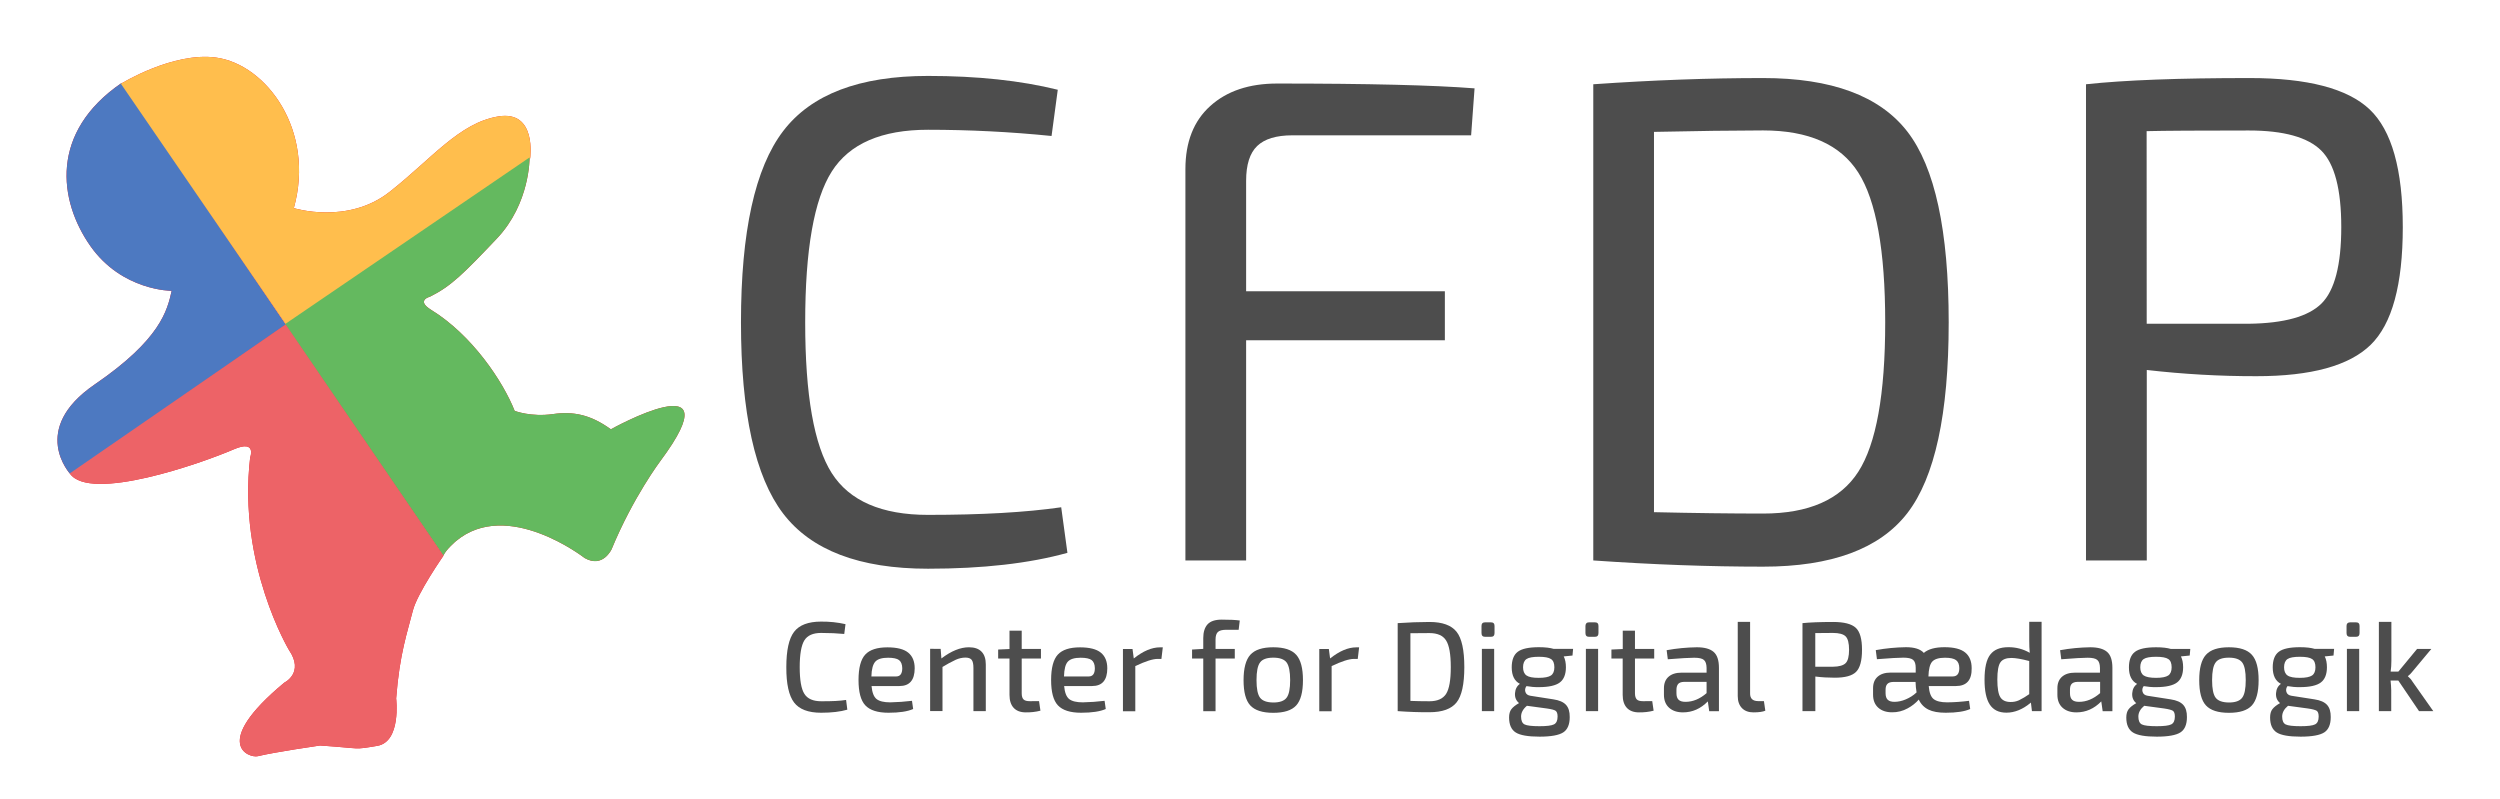
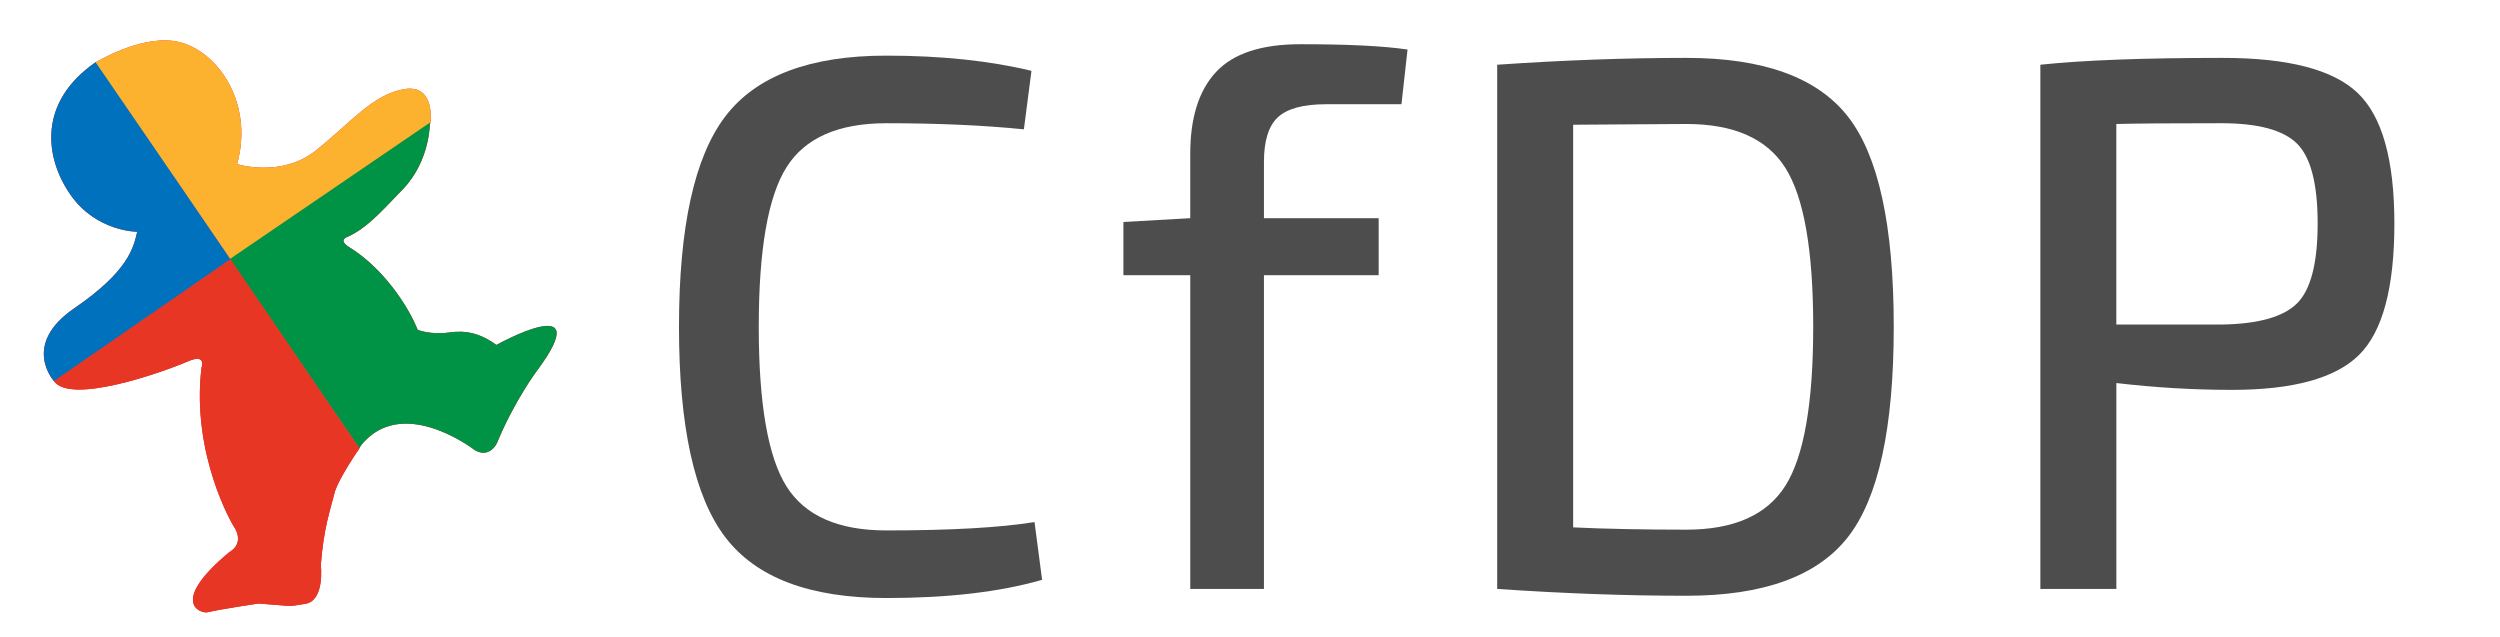
- <svg xmlns="http://www.w3.org/2000/svg" version="1.1" id="Layer_1" x="0px" y="0px" viewBox="0 0 3417.8 1091.2" style="enable-background:new 0 0 3417.8 1091.2;" xml:space="preserve">
-   <style type="text/css">
- 	.st0{fill:#ED1C24;}
- 	.st1{fill:#4D79C1;}
- 	.st2{fill:#FFBE4D;}
- 	.st3{fill:#64B95F;}
- 	.st4{fill:#ED6367;}
- 	.st5{fill:#4D4D4D;}
- </style>
-   <path class="st0" d="M96.2,648.2c0,0-56.8-61,33.4-122.7s99.1-101.4,105.1-127.9c0,0-67.9,0.2-111.1-61.2  c-43.8-62.4-55.7-155.7,42.7-223l224.3,330.3L96.2,648.2z" />
-   <path class="st0" d="M165.3,114.5c0,0,71.3-43.9,130.1-35.8c69,9.4,135.8,100,106.3,205.8c0,0,73.4,23.2,131.1-22.3  s95.1-94.1,148.3-103s43.7,57.3,43.7,57.3L391.4,444.3L165.3,114.5z" />
-   <path class="st0" d="M389.7,443.1L724,215.2c0,0,1,62.8-44.9,111.1s-62.5,65-91.3,79.3c0,0-19.6,4.9,1.6,18  c56.2,34.6,98.2,97.8,114.2,138.1c0,0,22.3,8.7,52.3,4.4c27.7-4,51.5,0.7,79.2,20.8c0,0,170.6-95,67.8,43.2  c0,0-37.5,49.8-66.7,120.6c0,0-11.9,26.5-36.9,12.2c0,0-105.6-82.3-176.1-23c0,0-14,11.9-17,19.7L389.7,443.1z" />
-   <path class="st0" d="M390.5,443.6l215.7,316.2c0,0-35.8,51.3-41.8,75.1c-7.1,28.4-18.1,58.3-22.8,120c0,0,7.3,59.3-26,64.8  c-33.7,5.6-18.6,3.5-78.1-0.5c0,0-61.7,8.9-85,14.6c-11.9,2.9-65.3-16.2,36.1-100.5c0,0,27.9-13.3,6.5-44.6  c0,0-70.3-117.2-53.1-263.3c0,0,9.4-24.8-22.4-11.1c-43.8,18.9-196.9,72.8-224.2,32.9L390.5,443.6z" />
-   <path class="st1" d="M96.2,648.2c0,0-56.8-61,33.4-122.7s99.1-101.4,105.1-127.9c0,0-67.9,0.2-111.1-61.2  c-43.8-62.4-55.7-155.7,42.7-223l224.3,330.3L96.2,648.2z" />
-   <path class="st2" d="M165.3,114.5c0,0,71.3-43.9,130.1-35.8c69,9.4,135.8,100,106.3,205.8c0,0,73.4,23.2,131.1-22.3  s95.1-94.1,148.3-103s43.7,57.3,43.7,57.3L391.4,444.3L165.3,114.5z" />
-   <path class="st3" d="M389.7,443.1L724,215.2c0,0,1,62.8-44.9,111.1s-62.5,65-91.3,79.3c0,0-19.6,4.9,1.6,18  c56.2,34.6,98.2,97.8,114.2,138.1c0,0,22.3,8.7,52.3,4.4c27.7-4,51.5,0.7,79.2,20.8c0,0,170.6-95,67.8,43.2  c0,0-37.5,49.8-66.7,120.6c0,0-11.9,26.5-36.9,12.2c0,0-105.6-82.3-176.1-23c0,0-14,11.9-17,19.7L389.7,443.1z" />
-   <path class="st4" d="M390.5,443.6l215.7,316.2c0,0-35.8,51.3-41.8,75.1c-7.1,28.4-18.1,58.3-22.8,120c0,0,7.3,59.3-26,64.8  c-33.7,5.6-18.6,3.5-78.1-0.5c0,0-61.7,8.9-85,14.6c-11.9,2.9-65.3-16.2,36.1-100.5c0,0,27.9-13.3,6.5-44.6  c0,0-70.3-117.2-53.1-263.3c0,0,9.4-24.8-22.4-11.1c-43.8,18.9-196.9,72.8-224.2,32.9L390.5,443.6z" />
-   <path class="st5" d="M1156.7,956.9l1.7,13.3c-9.7,2.8-21.6,4.2-35.8,4.2c-17.6,0-29.9-4.7-37-14s-10.7-25.4-10.6-48.3  c0-22.9,3.5-39,10.6-48.3s19.4-14,37-14c11.2-0.1,22.4,1,33.3,3.5l-1.7,13.4c-9.3-0.9-19.9-1.4-31.6-1.4c-11.1,0-18.7,3.4-22.9,10.1  c-4.2,6.7-6.4,19-6.4,36.6c0,17.7,2.1,29.9,6.4,36.6c4.2,6.7,11.9,10.1,22.9,10.1C1137.5,958.8,1148.8,958.2,1156.7,956.9z" />
-   <path class="st5" d="M1229.7,937.9h-38.2c0.8,8.8,3.1,14.8,6.9,17.8s10,4.5,18.6,4.5c10-0.2,19.9-0.9,29.8-2.1l1.6,11.2  c-7.7,3.4-18.9,5.1-33.7,5.1c-14.9,0-25.4-3.4-31.7-10.1s-9.3-18.3-9.3-34.7c0-16.5,3.1-28.1,9.2-34.7c6.1-6.6,16.2-9.9,30.3-9.9  c13,0,22.5,2.4,28.4,7.2s8.9,11.9,8.9,21.5C1250.4,929.8,1243.5,937.9,1229.7,937.9z M1191.3,924.8h33.8c5.6,0,8.4-3.8,8.4-11.3  c-0.1-5.2-1.6-8.9-4.4-11.1c-2.8-2.1-7.9-3.2-15-3.2c-8.4,0-14.2,1.8-17.4,5.3S1191.5,914.8,1191.3,924.8z" />
-   <path class="st5" d="M1286,887.1l1,13.1c13.4-10.2,25.9-15.3,37.7-15.3c7.6,0,13.3,2,17.2,6s5.8,9.8,5.8,17.5v63.8h-16.9v-59  c0-5.3-0.8-9-2.4-11.1c-1.6-2-4.4-3.1-8.5-3.1c-4.6,0-9.1,1.1-13.3,3c-6.2,2.9-12.3,6.2-18.1,9.8v60.3h-16.9V887L1286,887.1  L1286,887.1z" />
-   <path class="st5" d="M1420.5,958.5l1.9,13.1c-6.6,1.7-13.3,2.4-20.1,2.3c-7.2,0-12.7-2.1-16.5-6.2c-3.8-4.1-5.7-10-5.7-17.7v-49.7  h-15.5V888l15.5-0.7v-25.1h16.7v25h26.3v13.1h-26.3v47.5c0,4,0.8,6.7,2.5,8.4s4.6,2.4,8.6,2.4L1420.5,958.5z" />
-   <path class="st5" d="M1493,937.9h-38.2c0.8,8.8,3.1,14.8,6.9,17.8s10,4.5,18.6,4.5c10-0.2,19.9-0.9,29.8-2.1l1.6,11.2  c-7.7,3.4-18.9,5.1-33.7,5.1c-14.9,0-25.4-3.4-31.7-10.1s-9.3-18.3-9.3-34.7c0-16.5,3.1-28.1,9.2-34.7c6.1-6.6,16.2-9.9,30.3-9.9  c13,0,22.5,2.4,28.4,7.2s8.9,11.9,8.9,21.5C1513.8,929.8,1506.9,937.9,1493,937.9z M1454.6,924.8h33.8c5.6,0,8.4-3.8,8.4-11.3  c-0.1-5.2-1.6-8.9-4.4-11.1c-2.8-2.1-7.9-3.2-15.1-3.2c-8.4,0-14.2,1.8-17.4,5.3C1456.6,908,1454.9,914.8,1454.6,924.8L1454.6,924.8  z" />
-   <path class="st5" d="M1589.7,884.9l-1.9,15.9h-5.2c-6.6,0-16.8,3.3-30.5,9.8v61.8h-16.9v-85.1h13.1l1.7,12.9  c12.7-10.1,24.6-15.2,35.8-15.2h3.9V884.9z" />
-   <path class="st5" d="M1693.4,861h-17.3c-5.2,0-8.9,1-11.1,3c-2.1,2-3.2,5.4-3.2,10.3v12.9h26.3v13.1h-26.3v72H1645v-72h-15.3V888  l15.3-0.9v-14.8c0-8.2,2-14.5,5.9-18.8c4-4.3,10.4-6.4,19.4-6.4c10.9,0,19.1,0.4,24.6,1.2L1693.4,861z" />
-   <path class="st5" d="M1709.3,895.2c6.2-6.9,16.6-10.3,31.4-10.3s25.2,3.4,31.4,10.3c6.2,6.9,9.2,18.4,9.2,34.7s-3.1,27.8-9.2,34.5  c-6.2,6.8-16.6,10.1-31.4,10.1s-25.2-3.4-31.4-10.1c-6.2-6.7-9.2-18.3-9.2-34.5C1700.1,913.6,1703.2,902,1709.3,895.2z   M1758.9,905.6c-3.3-4.3-9.3-6.5-18.1-6.5c-8.8,0-14.9,2.1-18.1,6.5c-3.3,4.3-4.9,12.4-4.9,24.2s1.6,19.8,4.9,24.1s9.3,6.4,18.1,6.5  c8.8,0,14.9-2.2,18.1-6.5c3.3-4.3,4.9-12.3,4.9-24.1S1762.1,909.9,1758.9,905.6z" />
-   <path class="st5" d="M1858.1,884.9l-1.9,15.9h-5.2c-6.6,0-16.8,3.3-30.5,9.8v61.8h-16.9v-85.1h13.1l1.7,12.9  c12.7-10.1,24.6-15.2,35.8-15.2h3.9V884.9z" />
-   <path class="st5" d="M1910.8,972.2V851.9c15.2-1,29.7-1.6,43.4-1.6c17.7,0,30,4.5,37.1,13.4s10.6,25.1,10.6,48.3  c0,23.3-3.5,39.4-10.6,48.3s-19.4,13.4-37.1,13.4C1940.5,973.8,1926,973.3,1910.8,972.2z M1928.2,865.7v92.5  c7.4,0.3,16.1,0.5,26,0.5c10.9,0,18.5-3.4,22.8-10.1s6.4-18.9,6.4-36.5s-2.1-29.7-6.4-36.5c-4.2-6.7-11.8-10.1-22.8-10.1  c-3.5,0-8.1,0-13.9,0.1S1930.6,865.7,1928.2,865.7z" />
-   <path class="st5" d="M2030.3,850.8h8c3.3,0,4.9,1.6,4.9,4.9v9.8c0,3.4-1.6,5.1-4.9,5.1h-8c-3.3,0-4.9-1.7-4.9-5.1v-9.8  C2025.4,852.5,2027,850.8,2030.3,850.8z M2042.7,972.2h-16.8v-85.1h16.8V972.2z" />
-   <path class="st5" d="M2149.8,896.2l-12,1.2c2,4,3,8.9,3,14.8c0,9.6-2.8,16.6-8.3,20.8s-15.1,6.4-28.7,6.4  c-5.7,0.1-11.3-0.4-16.9-1.4c-1.8,2.2-2.4,5.3-1.5,8c0.9,2.9,3.2,4.6,6.9,5.2l31.4,4.9c8,1.2,13.7,3.7,17.2,7.5s5.2,9.4,5.1,16.8  c0,10.1-3,17.1-8.9,20.9c-5.9,3.8-16.7,5.8-32.3,5.8c-15.7,0-26.6-1.9-32.6-5.7s-9.1-10.6-9.1-20.5c0-4.8,1-8.5,3.1-11.3  s5.6-5.6,10.5-8.4c-4.1-3.4-5.9-7.9-5.5-13.5s2.6-9.9,6.7-12.8c-7.4-3.8-11.2-11.3-11.2-22.5c0-10,2.7-17.1,8.2-21.3  s15.1-6.3,29-6.3c8.5,0,15.2,0.8,20.2,2.3h26.5L2149.8,896.2z M2114.9,968.6l-27.4-3.7c-5.3,4.4-8,9.3-8,14.7  c0,5.6,1.6,9.2,4.8,10.8s10,2.4,20.3,2.4c10,0,16.6-0.8,19.9-2.5c3.3-1.7,4.9-5.3,4.9-10.7c0-4-0.9-6.5-2.6-7.8  S2121,969.5,2114.9,968.6z M2103.7,926.7c7.9,0,13.4-1.1,16.6-3.2c3.1-2.1,4.7-5.9,4.7-11.2c0-5.5-1.5-9.3-4.6-11.3  c-3.1-2.1-8.6-3.1-16.6-3.1c-8.2,0-13.8,1-16.9,3.1c-3.1,2.1-4.7,5.9-4.7,11.3c0,5.2,1.6,9,4.8,11.2S2095.7,926.7,2103.7,926.7  L2103.7,926.7z" />
-   <path class="st5" d="M2172.4,850.8h8c3.3,0,4.9,1.6,4.9,4.9v9.8c0,3.4-1.6,5.1-4.9,5.1h-8c-3.3,0-4.9-1.7-4.9-5.1v-9.8  C2167.6,852.5,2169.2,850.8,2172.4,850.8z M2184.8,972.2h-16.7v-85.1h16.7V972.2z" />
-   <path class="st5" d="M2258.8,958.5l1.9,13.1c-6.6,1.7-13.3,2.4-20.1,2.3c-7.2,0-12.7-2.1-16.5-6.2s-5.7-10-5.7-17.7v-49.7H2203V888  l15.5-0.7v-25.1h16.7v25h26.3v13.1h-26.3v47.5c0,4,0.9,6.7,2.5,8.4s4.6,2.4,8.6,2.4L2258.8,958.5z" />
-   <path class="st5" d="M2280.1,901.3l-1.6-12.4c13.6-2.5,27.5-3.8,41.3-4c10.4,0,18,2.1,22.9,6.3s7.3,11.5,7.3,21.8v59.3h-13.3  l-1.9-13.4c-9.8,10-21.1,15-34,15c-7.9,0-14.2-2.1-18.9-6.3s-7.1-10.1-7.1-17.8v-8.9c0-6.7,2.1-12,6.3-15.7s10.1-5.6,17.8-5.6h34.2  V913c-0.1-5.2-1.3-8.8-3.7-10.8c-2.3-2-6.7-3-13.2-3C2309.8,899.2,2297.7,899.9,2280.1,901.3z M2291.9,943.1v4.5c0,4.2,1,7.2,3,9.1  s5.1,2.8,9.4,2.8c10.1,0,19.7-4,28.8-11.9v-15.4h-31c-3.7,0.1-6.3,1.1-7.9,2.9C2292.7,937,2291.9,939.6,2291.9,943.1L2291.9,943.1z" />
-   <path class="st5" d="M2392.6,850.2v97.5c-0.1,3.6,0.8,6.3,2.6,8.1c1.9,1.8,4.7,2.7,8.4,2.7h7.9l1.9,13.1c-3.4,1.5-8.8,2.3-16.2,2.3  c-6.6,0-11.9-1.9-15.7-5.8c-3.8-3.9-5.8-9.4-5.8-16.5V850.2H2392.6z" />
-   <path class="st5" d="M2464.2,972.2V851.9c9.9-1,23.8-1.6,41.9-1.6c15,0,25.3,2.7,31,8s8.5,15.3,8.5,30c0,14.8-2.7,24.8-8.1,30.2  s-15.1,8-29.2,8c-8.9,0-17.7-0.5-26.5-1.6v47.3L2464.2,972.2z M2481.7,911.5h24.1c8.5-0.1,14.3-1.8,17.4-4.9  c3.1-3.1,4.7-9.2,4.7-18.3s-1.6-15.2-4.7-18.3c-3.1-3.1-9-4.7-17.4-4.7c-11.6,0-19.7,0.1-24.1,0.2V911.5z" />
-   <path class="st5" d="M2674.1,937.9h-37.3c0.7,8.8,2.9,14.8,6.7,17.8s10,4.5,18.6,4.5c10-0.1,19.9-0.8,29.8-2.1l1.6,11.2  c-7.6,3.4-18.7,5.1-33.5,5.1c-9.9,0-17.8-1.4-23.6-4.3c-5.9-2.9-10.5-7.7-13.2-13.7c-4.3,4.9-9.4,8.9-15.2,12  c-6.5,3.6-13.8,5.5-21.3,5.4c-7.9,0-14.2-2.1-18.9-6.3s-7.1-10.1-7.1-17.8v-8.9c0-6.7,2.1-12,6.3-15.7s10.1-5.6,17.8-5.6h34.2v-6.6  c0-5.2-1.2-8.8-3.6-10.8c-2.4-2-6.8-3-13.3-3c-6.4,0-18.4,0.7-36.1,2.1l-1.6-12.4c13.6-2.5,27.5-3.8,41.3-4  c11.6,0,19.8,2.6,24.4,7.8c6-5.2,15.5-7.8,28.3-7.8c12.9,0,22.3,2.4,28.2,7.2s8.9,11.9,8.9,21.5  C2695.8,929.7,2688.6,937.9,2674.1,937.9z M2577.8,943.1v4.5c0,4.2,1,7.2,3,9.1s5.1,2.8,9.4,2.8c5.1-0.1,10.1-1.2,14.8-3.2  c5.6-2.3,10.8-5.5,15.2-9.7c-0.8-4.7-1.3-9.5-1.4-14.3H2588c-3.7,0.1-6.3,1.1-7.9,2.9S2577.8,939.6,2577.8,943.1z M2636.4,924.8h33  c6.2,0,9.2-3.8,9.2-11.3c0-5.1-1.5-8.8-4.4-11s-8-3.3-15.2-3.3c-8.4,0-14.2,1.8-17.4,5.3C2638.4,908,2636.7,914.8,2636.4,924.8  L2636.4,924.8z" />
-   <path class="st5" d="M2777.9,972.2l-1.4-11.7c-10.9,9.2-22.1,13.8-33.5,13.8c-10.5,0-18-3.8-22.8-11.2s-7.1-18.8-7.1-33.8  c0-16.3,2.6-27.8,7.9-34.5c5.2-6.7,13.4-10,24.6-10c10.3-0.1,20.4,2.5,29.3,7.7c-0.5-5-0.7-10.6-0.7-16.7v-25.7h16.9v122.1  L2777.9,972.2L2777.9,972.2z M2774.2,949v-45.3c-10.6-2.8-18.7-4.2-24.4-4.2c-7.2,0-12.2,2-15,6s-4.2,11.9-4.2,23.6  c0,11.7,1.4,19.8,4.1,24.1c2.7,4.3,7.4,6.5,14,6.5c3.9,0.1,7.8-0.7,11.4-2.3C2765,955,2769.7,952.2,2774.2,949L2774.2,949z" />
-   <path class="st5" d="M2818,901.3l-1.6-12.4c13.6-2.5,27.5-3.8,41.3-4c10.3,0,18,2.1,22.9,6.3s7.3,11.5,7.3,21.8v59.3h-13.3  l-1.9-13.4c-9.8,10-21.1,15-34,15c-7.9,0-14.2-2.1-18.9-6.3s-7.1-10.1-7.1-17.8v-8.9c0-6.7,2.1-12,6.3-15.7s10.1-5.6,17.8-5.6h34.1  V913c-0.1-5.2-1.3-8.8-3.7-10.8c-2.3-2-6.7-3-13.2-3C2847.7,899.2,2835.7,899.9,2818,901.3z M2829.9,943.1v4.5c0,4.2,1,7.2,3,9.1  s5.1,2.8,9.4,2.8c10.1,0,19.7-4,28.8-11.9v-15.4H2840c-3.7,0.1-6.3,1.1-7.9,2.9S2829.9,939.6,2829.9,943.1L2829.9,943.1z" />
-   <path class="st5" d="M2993.6,896.2l-12,1.2c2,4,3,8.9,3,14.8c0,9.6-2.8,16.6-8.3,20.8s-15.1,6.4-28.7,6.4  c-5.7,0.1-11.3-0.4-16.9-1.4c-1.8,2.2-2.4,5.3-1.5,8c0.9,2.9,3.2,4.6,6.9,5.2l31.4,4.9c8,1.2,13.7,3.7,17.2,7.5s5.2,9.4,5.1,16.8  c0,10.1-3,17.1-8.9,20.9c-5.9,3.8-16.7,5.8-32.3,5.8c-15.7,0-26.6-1.9-32.6-5.7s-9.1-10.6-9.1-20.4c0-4.8,1-8.5,3.1-11.3  s5.6-5.6,10.5-8.4c-4.1-3.4-5.9-7.9-5.5-13.5s2.6-9.9,6.7-12.8c-7.4-3.8-11.2-11.3-11.2-22.5c0-10,2.7-17.1,8.2-21.3  s15.1-6.3,29-6.3c8.5,0,15.2,0.8,20.2,2.3h26.5L2993.6,896.2z M2958.8,968.6l-27.4-3.7c-5.3,4.4-8,9.3-8,14.7  c0,5.6,1.6,9.2,4.8,10.8s10,2.4,20.3,2.4c10,0,16.6-0.8,19.9-2.5c3.3-1.7,4.9-5.3,4.9-10.7c0-4-0.9-6.5-2.6-7.8  C2968.9,970.6,2964.9,969.5,2958.8,968.6z M2947.6,926.7c7.9,0,13.4-1.1,16.6-3.2c3.1-2.1,4.7-5.9,4.7-11.2c0-5.5-1.5-9.3-4.6-11.3  c-3.1-2.1-8.6-3.1-16.7-3.1c-8.1,0-13.8,1-16.9,3.1c-3.1,2.1-4.7,5.9-4.7,11.3c0,5.2,1.6,9,4.8,11.2  C2934,925.6,2939.6,926.7,2947.6,926.7L2947.6,926.7z" />
-   <path class="st5" d="M3015.8,895.2c6.2-6.9,16.6-10.3,31.4-10.3s25.2,3.4,31.4,10.3s9.2,18.4,9.2,34.7s-3.1,27.8-9.2,34.5  c-6.2,6.8-16.6,10.1-31.4,10.1s-25.2-3.4-31.4-10.1c-6.2-6.7-9.2-18.3-9.2-34.5C3006.6,913.6,3009.6,902,3015.8,895.2z   M3065.3,905.6c-3.3-4.3-9.3-6.5-18.1-6.5s-14.9,2.1-18.1,6.5c-3.3,4.3-4.9,12.4-4.9,24.2s1.6,19.8,4.9,24.1s9.3,6.4,18.1,6.5  c8.8,0,14.9-2.2,18.1-6.5c3.3-4.3,4.9-12.3,4.9-24.1S3068.6,909.9,3065.3,905.6z" />
-   <path class="st5" d="M3190.2,896.2l-12,1.2c2,4,3,8.9,3,14.8c0,9.6-2.8,16.6-8.3,20.8s-15.1,6.4-28.7,6.4  c-5.7,0.1-11.3-0.4-16.9-1.4c-1.8,2.2-2.4,5.3-1.5,8c0.9,2.9,3.2,4.6,6.9,5.2l31.4,4.9c8,1.2,13.7,3.7,17.2,7.5s5.2,9.4,5.1,16.8  c0,10.1-3,17.1-8.9,20.9c-5.9,3.8-16.7,5.8-32.3,5.8c-15.7,0-26.6-1.9-32.6-5.7s-9.1-10.6-9.1-20.5c0-4.8,1-8.5,3.1-11.3  s5.6-5.6,10.5-8.4c-4.1-3.4-5.9-7.9-5.5-13.5s2.6-9.9,6.7-12.8c-7.4-3.8-11.2-11.3-11.2-22.5c0-10,2.7-17.1,8.2-21.3  s15.1-6.3,29-6.3c8.5,0,15.2,0.8,20.2,2.3h26.5L3190.2,896.2z M3155.3,968.6l-27.3-3.7c-5.3,4.4-8,9.3-8,14.7  c0,5.6,1.6,9.2,4.8,10.8s10,2.4,20.3,2.4c10,0,16.6-0.8,19.9-2.5c3.3-1.7,4.9-5.3,4.9-10.7c0-4-0.9-6.5-2.6-7.8  C3165.5,970.6,3161.5,969.5,3155.3,968.6z M3144.2,926.7c7.9,0,13.4-1.1,16.6-3.2c3.1-2.1,4.7-5.9,4.7-11.2c0-5.5-1.5-9.3-4.6-11.3  c-3.1-2.1-8.6-3.1-16.7-3.1c-8.1,0-13.8,1-16.9,3.1c-3.1,2.1-4.7,5.9-4.7,11.3c0,5.2,1.6,9,4.8,11.2S3136.2,926.7,3144.2,926.7  L3144.2,926.7z" />
-   <path class="st5" d="M3212.9,850.8h8c3.3,0,4.9,1.6,4.9,4.9v9.8c0,3.4-1.6,5.1-4.9,5.1h-8c-3.2,0-4.9-1.7-4.9-5.1v-9.8  C3208,852.5,3209.6,850.9,3212.9,850.8z M3225.3,972.2h-16.8v-85.1h16.8V972.2z" />
-   <path class="st5" d="M3278.8,930.4h-10.6c0.5,4.4,0.8,8.8,0.9,13.2v28.6h-16.9v-122h17.1v53.5c0,4.8-0.3,9.7-1,14.5h10.5l25.6-31  h19.5l-25.7,30.8c-1.8,2.4-3.9,4.5-6.3,6.3v0.3c2.5,2.1,4.6,4.5,6.3,7.3l28.4,40.3h-19.5L3278.8,930.4z" />
-   <path class="st5" d="M1450.8,693.5l8.5,62.3c-52.2,14.5-115.8,21.7-190.6,21.7c-93.7,0-159.8-25.2-198.1-75.5S1013,564.6,1013,440.7  s19.2-211,57.6-261.4s104.4-75.5,198.1-75.5c67.3,0,126.5,6.3,177.4,18.9l-8.5,63.2c-56.6-5.7-112.9-8.5-168.9-8.5  c-63.5,0-107.4,19-131.6,57.1s-36.3,106.8-36.3,206.2s12.1,168.1,36.3,206.1s68.1,57.1,131.6,57.1  C1341.6,703.9,1402.3,700.5,1450.8,693.5z" />
-   <path class="st5" d="M2011.2,185h-244.4c-22,0-38,4.9-48.1,14.6s-15.1,25.6-15.1,47.6v151h271.7v67h-271.7v301h-83v-535  c0-37.1,11.3-65.9,34-86.3c22.7-20.5,53.2-30.7,91.5-30.7c123.9,0,213.9,2.2,269.8,6.6L2011.2,185z" />
-   <path class="st5" d="M2178.2,766.2v-651c81.8-5.7,159.1-8.5,232.1-8.5c93.7,0,159.4,24.4,197.2,73.1s56.6,135.7,56.6,260.9  s-18.9,212.1-56.6,260.9c-37.7,48.7-103.5,73.1-197.2,73.1C2337.3,774.7,2260,771.9,2178.2,766.2z M2261.2,180.3v519.9  c56.6,1.3,106.3,1.9,149.1,1.9c62.3,0,105.7-19,130.2-57.1s36.8-106.1,36.8-204.3s-12.3-166.4-36.8-204.8s-67.9-57.6-130.2-57.6  C2370,178.4,2320.3,179,2261.2,180.3L2261.2,180.3z" />
-   <path class="st5" d="M2851.8,766.2v-651c52.8-5.7,127.4-8.5,223.6-8.5c79.3,0,134,14.3,164.2,42.9s45.3,82.2,45.3,160.9  s-14.6,132.3-43.9,160.9s-81.3,42.9-156.1,42.9c-50.1,0.1-100.2-2.8-150-8.5v260.4L2851.8,766.2L2851.8,766.2z M2934.8,442.6h139.6  c48.4-0.6,81.6-9.9,99.5-27.8s26.9-52.7,26.9-104.3s-9.1-86.5-27.4-104.7s-51.3-27.4-99.1-27.4c-68.6,0-115.1,0.3-139.6,0.9  L2934.8,442.6z" />
+ <svg xmlns="http://www.w3.org/2000/svg" id="Layer_1" data-name="Layer 1" viewBox="0 0 4179.26 1064.14">
+   <defs>
+     <style>.cls-1{fill:#ed1c24;}.cls-2{fill:#0071bc;}.cls-3{fill:#fdb22f;}.cls-4{fill:#009245;}.cls-5{fill:#e73724;}.cls-6{fill:#4d4d4d;}</style>
+   </defs>
+   <path class="cls-1" d="M90.91,637.94s-56.8-61,33.37-122.65,99.11-101.4,105.07-127.88c0,0-67.91.22-111.07-61.19-43.83-62.37-55.67-155.66,42.7-223L385.25,433.49Z" />
+   <path class="cls-1" d="M160,104.29s71.3-43.87,130.09-35.81c69,9.45,135.82,100,106.29,205.84,0,0,73.45,23.23,131.1-22.33s95.12-94.15,148.29-103,43.74,57.32,43.74,57.32L386.07,434.08Z" />
+   <path class="cls-1" d="M384.44,432.91,718.66,205s1,62.8-44.9,111.07-62.49,65-91.3,79.31c0,0-19.61,4.91,1.62,18,56.2,34.65,98.14,97.79,114.2,138.08,0,0,22.35,8.71,52.34,4.37,27.66-4,51.48.75,79.2,20.82,0,0,170.64-94.95,67.76,43.16,0,0-37.49,49.77-66.72,120.64,0,0-11.89,26.5-36.87,12.22,0,0-105.64-82.3-176.1-23,0,0-14,11.92-17,19.67Z" />
+   <path class="cls-1" d="M385.16,433.36l215.71,316.2S565,800.9,559.08,824.63c-7.1,28.39-18.1,58.28-22.75,120,0,0,7.27,59.31-26,64.82-33.69,5.6-18.56,3.54-78.09-.53,0,0-61.72,9-85,14.55-11.92,2.87-65.33-16.15,36.12-100.47,0,0,27.87-13.33,6.49-44.6,0,0-70.32-117.21-53.08-263.3,0,0,9.37-24.78-22.39-11.1-43.82,18.88-197,72.75-224.23,32.87Z" />
+   <path class="cls-2" d="M90.91,637.94s-56.8-61,33.37-122.65,99.11-101.4,105.07-127.88c0,0-67.91.22-111.07-61.19-43.83-62.37-55.67-155.66,42.7-223L385.25,433.49Z" />
+   <path class="cls-3" d="M160,104.29s71.3-43.87,130.09-35.81c69,9.45,135.82,100,106.29,205.84,0,0,73.45,23.23,131.1-22.33s95.12-94.15,148.29-103,43.74,57.32,43.74,57.32L386.07,434.08Z" />
+   <path class="cls-4" d="M384.44,432.91,718.66,205s1,62.8-44.9,111.07-62.49,65-91.3,79.31c0,0-19.61,4.91,1.62,18,56.2,34.65,98.14,97.79,114.2,138.08,0,0,22.35,8.71,52.34,4.37,27.66-4,51.48.75,79.2,20.82,0,0,170.64-94.95,67.76,43.16,0,0-37.49,49.77-66.72,120.64,0,0-11.89,26.5-36.87,12.22,0,0-105.64-82.3-176.1-23,0,0-14,11.92-17,19.67Z" />
+   <path class="cls-5" d="M385.16,433.36l215.71,316.2S565,800.9,559.08,824.63c-7.1,28.39-18.1,58.28-22.75,120,0,0,7.27,59.31-26,64.82-33.69,5.6-18.56,3.54-78.09-.53,0,0-61.72,9-85,14.55-11.92,2.87-65.33-16.15,36.12-100.47,0,0,27.87-13.33,6.49-44.6,0,0-70.32-117.21-53.08-263.3,0,0,9.37-24.78-22.39-11.1-43.82,18.88-197,72.75-224.23,32.87Z" />
+   <path class="cls-6" d="M1729.41,872.73l12.69,96.54q-105.42,30.47-260.34,30.46-191.77,0-269.24-101.59t-77.46-351.78q0-250.2,77.46-351.8T1481.76,93q137.16,0,242.56,25.41l-12.69,97.8Q1610,206,1481.76,206q-120.66,0-167,73.68t-46.34,266.7q0,193,46.34,266.69t167,73.65Q1643.05,886.7,1729.41,872.73Z" />
+   <path class="cls-6" d="M2342.82,174.23H2217.08q-57.14,0-80.64,21.6t-23.5,74.94v94h191.78V460H2112.94V984.5H1989.76V460H1878V371.09l111.75-6.36V256.8q0-90.17,43.17-136.53t141-46.36q119.37,0,179.06,8.89Z" />
+   <path class="cls-6" d="M2502.84,984.5V108.2q166.36-11.43,316.22-11.43,193,0,269.87,97.79t76.85,351.78q0,254-76.85,351.8t-269.87,97.8Q2669.2,995.94,2502.84,984.5Zm127-776V881.62q81.26,3.82,189.22,3.82,119.39,0,165.73-73.66t46.36-265.42q0-191.76-46.36-265.44t-165.73-73.65q-38.11,0-101,.64T2629.84,208.53Z" />
+   <path class="cls-6" d="M3410.88,984.5V108.2q107.92-11.43,304.8-11.43,163.83,0,225.42,58.42t61.59,218.43q0,161.31-59.06,219.72t-212.72,58.43a1661.66,1661.66,0,0,1-193-11.44V984.5Zm127-441.95h175.25q92.72-1.27,127-35.57t34.3-133.36q0-99-34.3-133.34t-127-34.3q-127,0-175.25,1.29Z" />
</svg>
